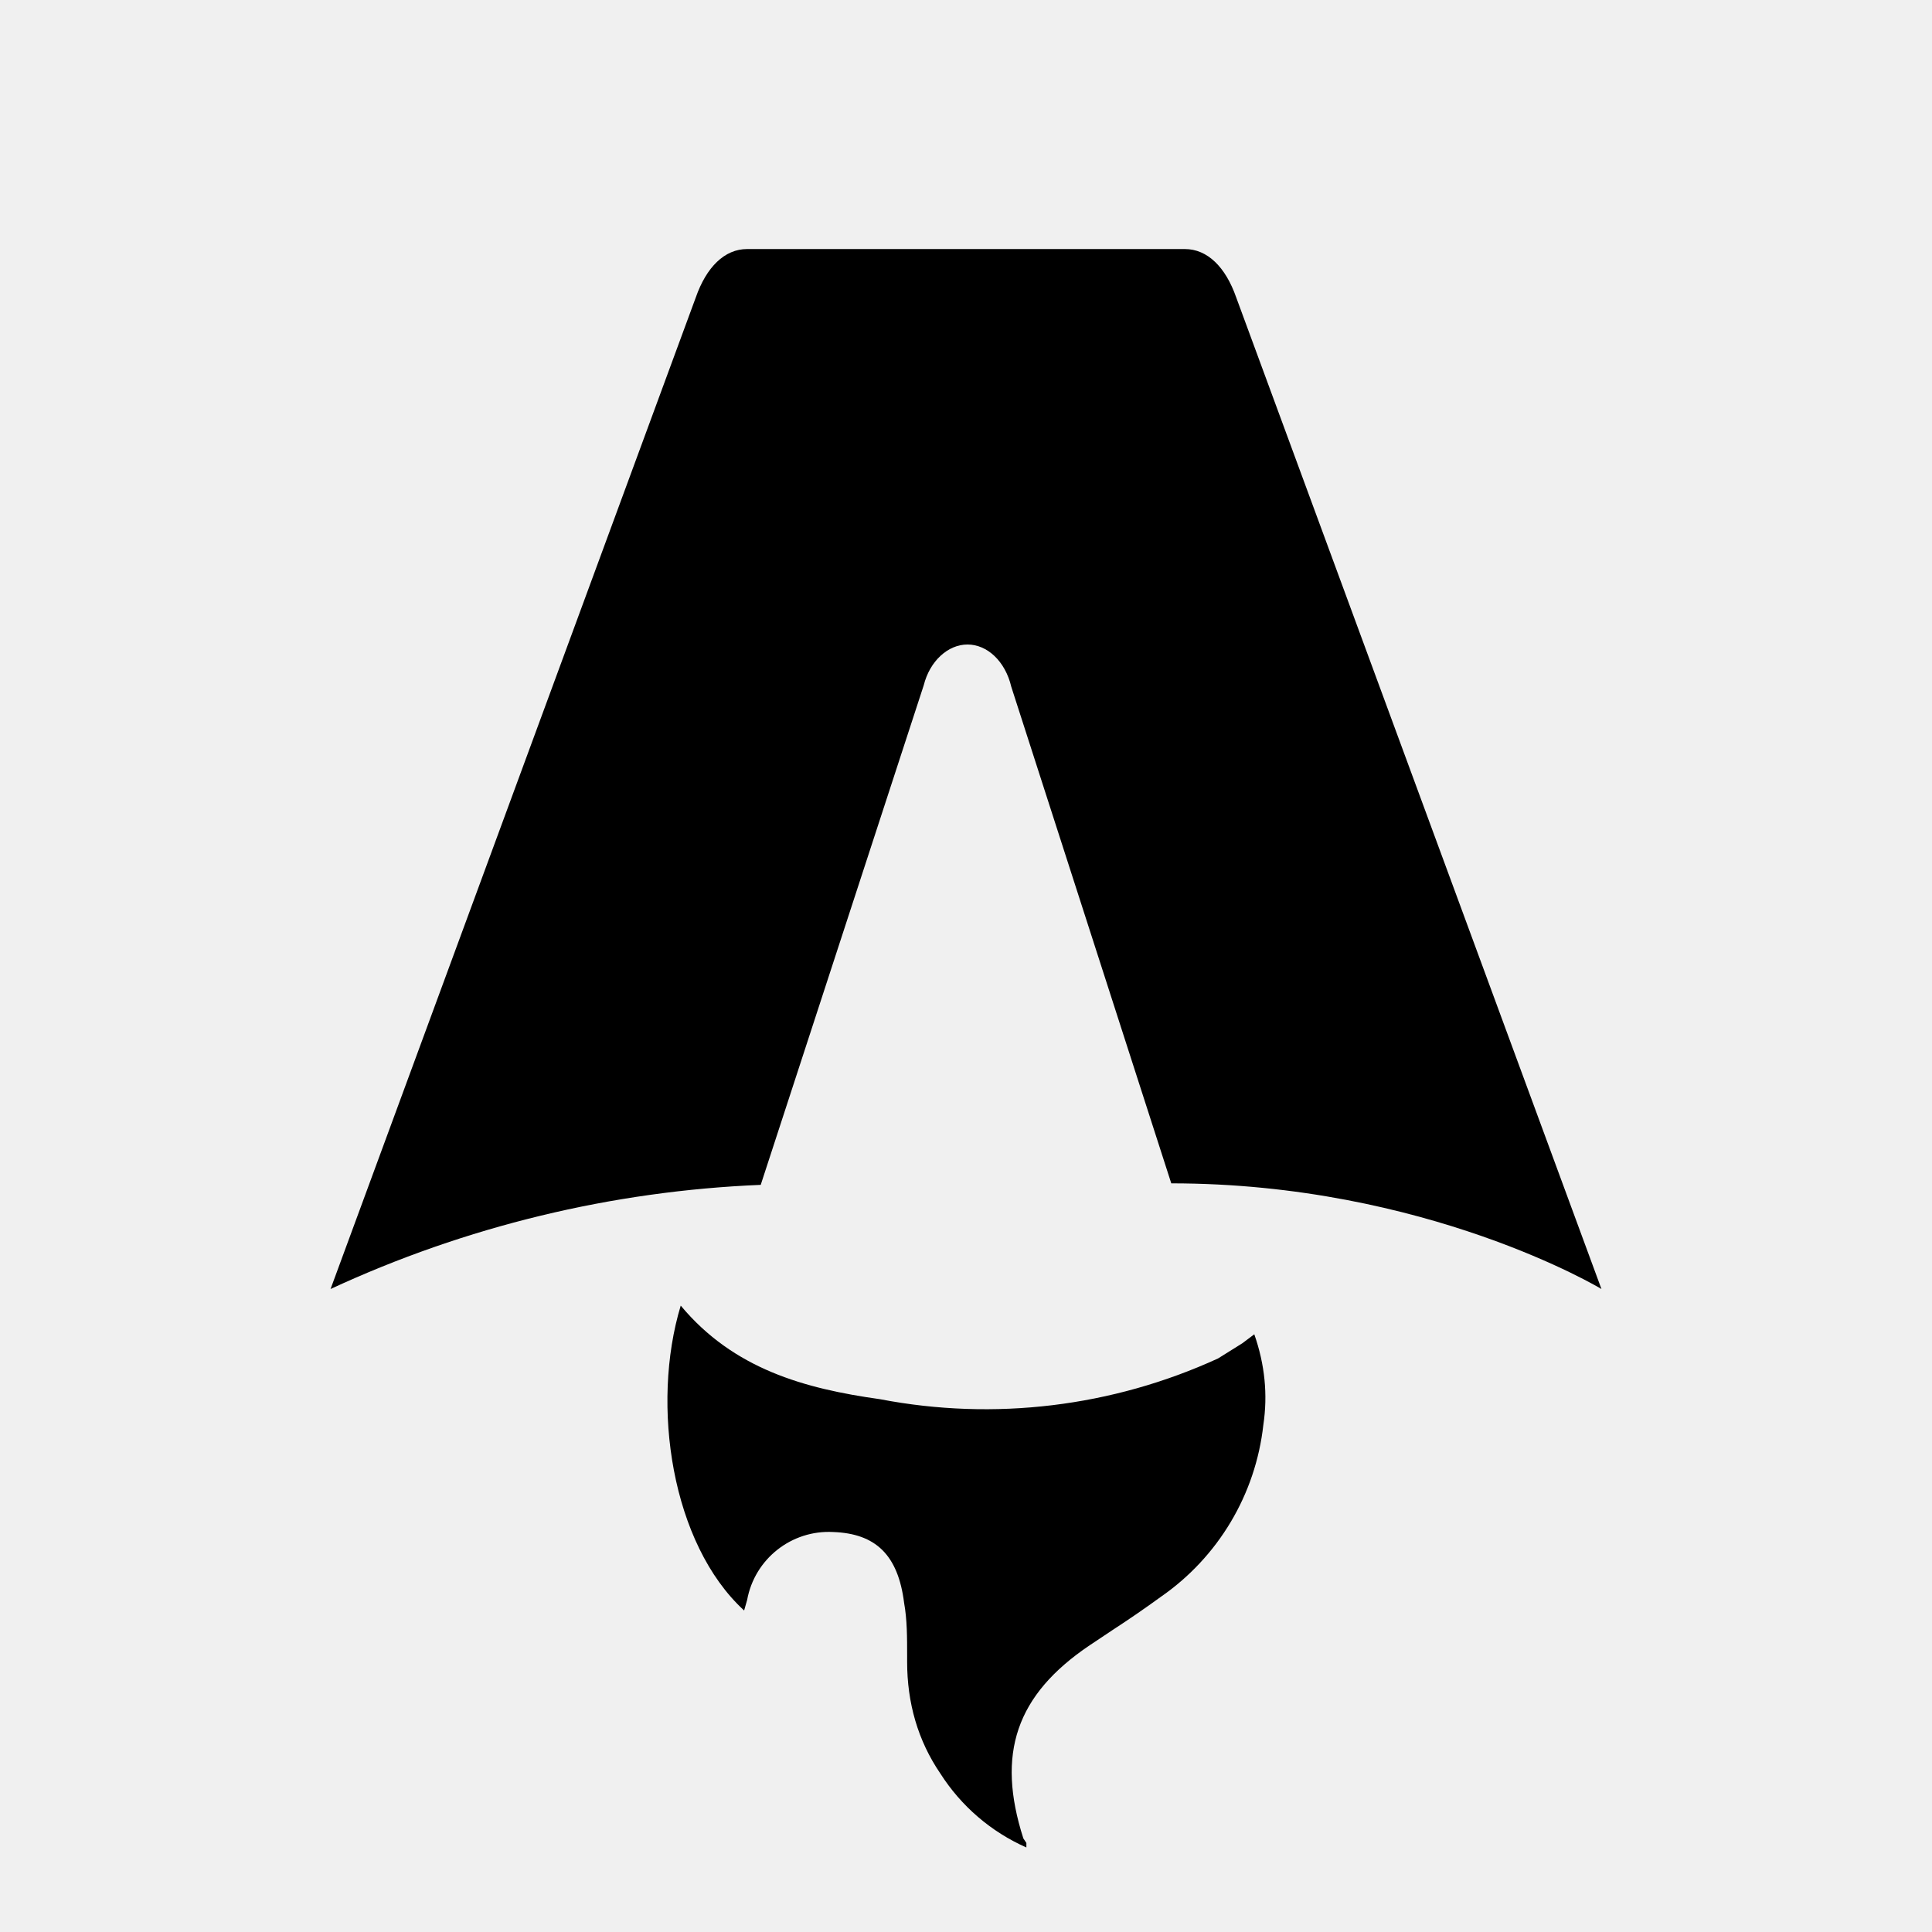
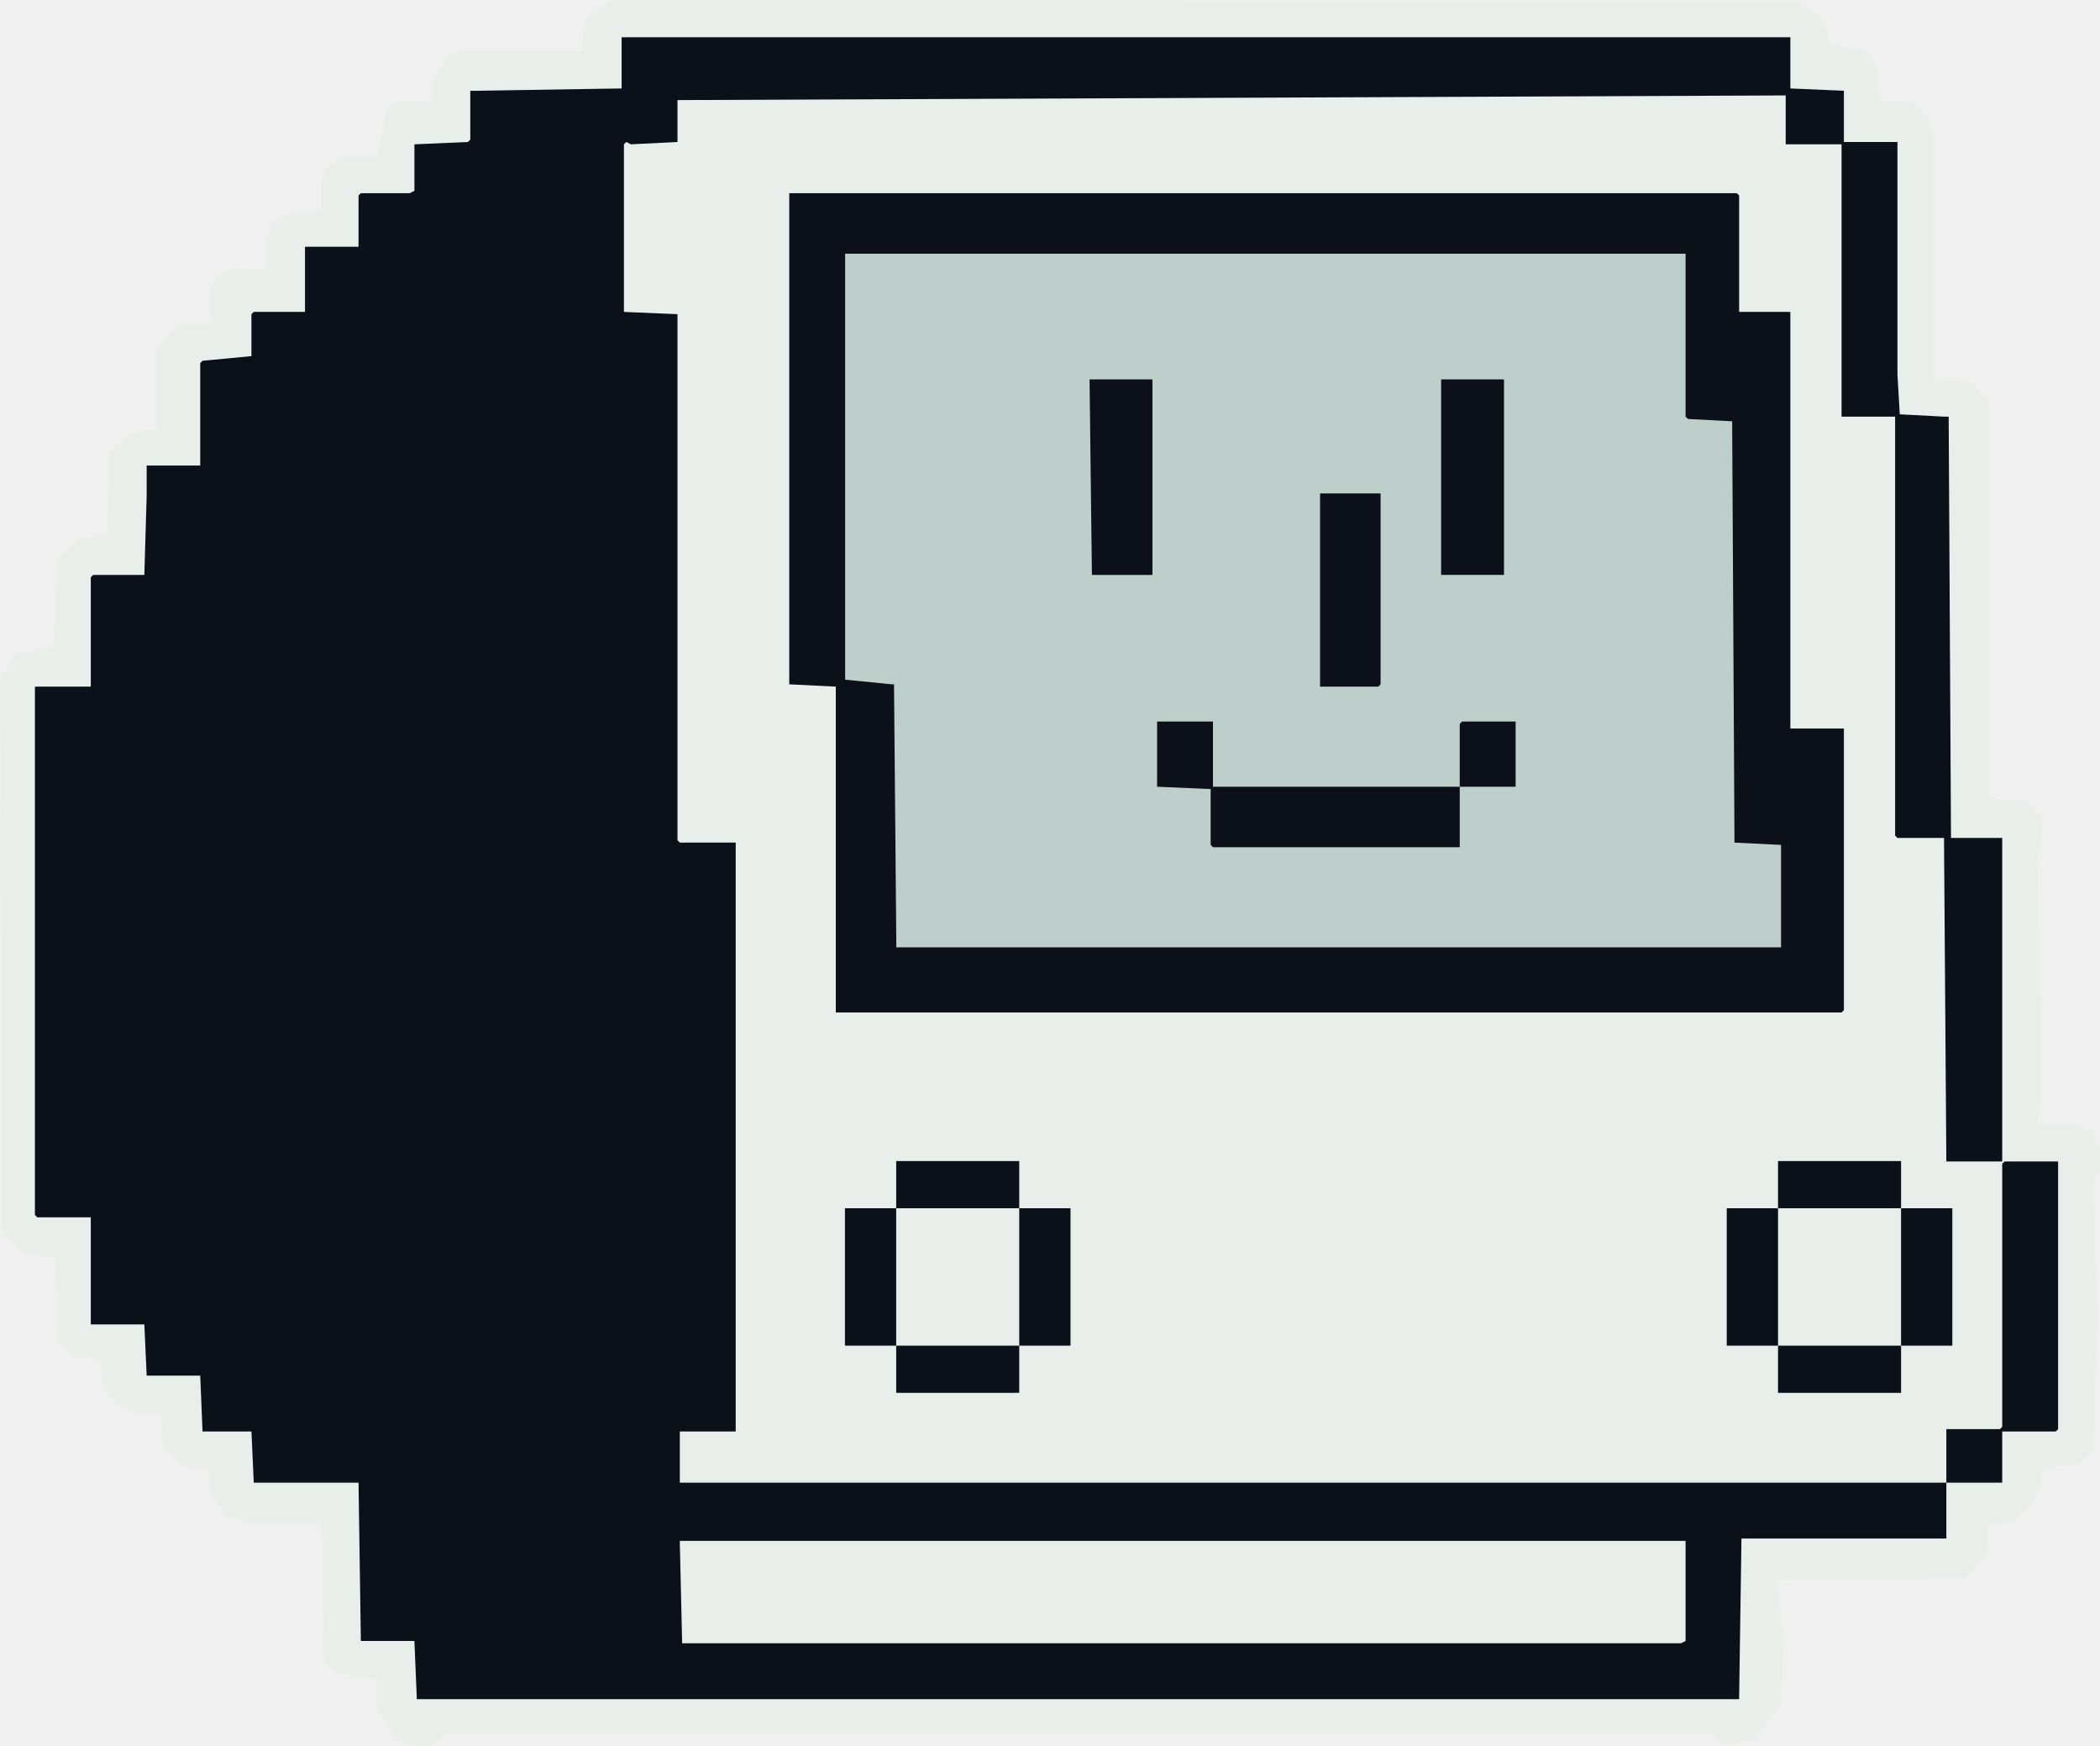
- <svg xmlns="http://www.w3.org/2000/svg" fill="none" viewBox="0 0 128 128">
-   <path d="M50.4 78.5a75.1 75.1 0 0 0-28.5 6.9l24.2-65.7c.7-2 1.9-3.2 3.4-3.2h29c1.5 0 2.7 1.2 3.4 3.2l24.2 65.7s-11.6-7-28.5-7L67 45.5c-.4-1.7-1.6-2.8-2.9-2.8-1.3 0-2.5 1.1-2.9 2.7L50.4 78.5Zm-1.1 28.2Zm-4.2-20.2c-2 6.6-.6 15.8 4.2 20.2a17.5 17.5 0 0 1 .2-.7 5.5 5.5 0 0 1 5.7-4.5c2.8.1 4.3 1.5 4.7 4.7.2 1.1.2 2.3.2 3.5v.4c0 2.7.7 5.2 2.2 7.4a13 13 0 0 0 5.7 4.9v-.3l-.2-.3c-1.8-5.6-.5-9.5 4.4-12.8l1.5-1a73 73 0 0 0 3.2-2.2 16 16 0 0 0 6.8-11.4c.3-2 .1-4-.6-6l-.8.6-1.6 1a37 37 0 0 1-22.4 2.7c-5-.7-9.7-2-13.2-6.2Z" />
-   <style>
-         path { fill: #000; }
-         @media (prefers-color-scheme: dark) {
-             path { fill: #FFF; }
-         }
-     </style>
+ <svg xmlns="http://www.w3.org/2000/svg" width="1024" height="851" viewBox="0 0 1024 851" fill="none">
+   <path d="M877.552 1.135L297.437 0L284.949 10.212L283.814 24.963H224.78L217.969 28.367L211.157 39.713V49.925L196.399 48.791L188.452 53.329L183.911 76.023H168.018L160.071 80.561L156.665 87.369V103.255H141.907L132.825 108.928L129.419 115.736V131.621L113.525 130.487L105.579 135.025L102.173 141.833L103.308 157.719L86.279 158.853L76.062 170.2V208.779L63.574 211.048L53.357 220.125L52.222 260.973L38.599 262.108L28.381 272.32L26.111 315.437L7.947 318.841L0 331.323L1.135 601.373L12.488 611.585L27.246 612.72L28.381 653.568L36.328 661.511L48.816 662.645L49.951 673.992L56.763 684.204L65.845 688.743H78.333L79.468 705.763L89.685 714.84L102.173 715.975L103.308 729.591L110.12 738.668L122.608 743.207H156.665L157.8 809.017L164.612 815.825L183.911 818.095V832.845L192.993 847.596L199.805 851H210.022L217.969 845.327H834.412L841.224 849.865L854.847 848.731L868.47 830.576L869.605 797.671L866.2 770.439L958.155 769.304L968.372 757.957L969.508 743.207L980.86 742.072L989.942 734.129L995.619 723.917V715.975L1013.78 713.705L1020.59 706.897L1022.86 641.087L1020.59 577.545L1024 569.603V559.391L1019.46 551.448L1012.65 548.044H993.348L995.619 532.159L993.348 418.692L996.754 400.537L988.807 390.325L969.508 389.191V196.297L961.561 186.085L942.262 184.951V65.811L939.991 56.733L933.18 49.925L916.151 48.791L915.016 32.905L910.474 24.963L892.31 21.559L887.769 7.943L877.552 1.135Z" fill="#E9EEEB" />
+   <path d="M977.455 566.199L976.319 567.333V568.468V695.551L975.184 696.685H974.049H949.073V722.783H950.208H951.344H976.319V697.82H979.725H980.86H983.131H987.672H989.942H996.754H997.889H999.024H1001.29H1002.43L1003.57 696.685V566.199H977.455Z" fill="#0C1019" />
+   <path d="M384.851 94.177V142.968V300.687V305.225V309.764V330.188V333.592L407.557 334.727V493.58H897.987L899.122 492.445V355.151H873.011V152.045H848.035V95.312L846.9 94.177H458.643H457.508H384.851Z" fill="#0C1019" />
+   <path d="M412.098 331.323L434.803 333.592H435.938L437.073 461.809H868.47V411.884L845.765 410.749L844.63 205.375L823.06 204.24L821.925 203.105V123.679H412.098V331.323Z" fill="#BECFCB" />
+   <path d="M712.94 351.747L711.805 352.881V354.016V382.383V383.517H712.94H737.916H739.051V351.747H712.94Z" fill="#0C1019" />
+   <path d="M564.222 351.747V357.42V364.228V366.497V368.767V383.517L590.333 384.652V410.749V411.884L591.468 413.019H711.805V384.652V383.517H591.468V352.881V351.747H564.222Z" fill="#0C1019" />
+   <path d="M643.69 240.549V241.684V334.727H644.825H670.936H672.071L673.206 333.592V332.457V241.684V240.549H672.071H643.69Z" fill="#0C1019" />
+   <path d="M702.723 184.951V280.263H708.399H709.534H733.375V184.951H717.481H716.346H708.399H704.993H702.723Z" fill="#0C1019" />
+   <path d="M531.299 184.951V186.085L532.435 280.263H533.57H535.84H536.976H538.111H544.922H554.004H561.951V184.951H560.816H559.681H558.545H554.004H551.734H535.84H534.705H532.435H531.299Z" fill="#0C1019" />
+   <path d="M303.113 43.117V18.155H873.011V38.579V43.117L899.122 44.252V69.215H925.233V73.753V91.908V93.043V106.659V107.793V110.063V111.197V119.14V121.409V123.679V125.948V128.217V130.487V131.621V132.756V133.891V139.564V140.699V147.507V152.045V174.739V179.277V180.412V182.681L926.368 201.971L947.938 203.105H950.208L951.344 408.48H976.319V566.199H971.778H949.073L947.938 408.48H943.397H936.585H926.368H925.233L924.098 407.345V203.105H897.987V73.753V70.349H870.741V48.791V46.521L330.359 48.791V52.195V54.464V55.599V64.676V65.811V68.08V69.215L307.654 70.349L305.384 69.215L304.248 70.349V152.045L330.359 153.18V163.392V164.527V200.836V201.971V207.644V209.913V217.856V218.991V234.876V237.145V254.165V255.3V272.32V273.455V274.589V275.724V276.859V279.128V280.263V282.532V291.609V292.744V300.687V301.821V302.956V305.225V309.764V310.899V312.033V313.168V315.437V319.976V325.649V326.784V334.727V335.861V336.996V338.131V344.939V346.073V354.016V358.555V359.689V360.824V361.959V373.305V405.076V406.211V408.48V409.615L331.494 410.749H336.035H338.306H340.576H341.712H345.117H354.2H358.741V697.82H331.494V722.783H949.073V723.917V750.015H849.171L848.035 827.172V828.307H844.63H206.616H203.211V827.172L202.075 799.94H200.94H181.641H177.1H175.965L174.829 722.783H123.743L122.608 697.82H108.984H107.849H99.902H98.767L97.632 670.588H72.656H71.521L70.386 645.625H44.275V593.431H18.164L17.029 592.296V518.543V512.869V511.735V510.6V508.331V507.196V417.557V416.423V334.727H18.164H44.275V333.592V281.397L45.41 280.263H70.386L71.521 241.684V240.549V239.415V237.145V233.741V232.607V228.068V226.933H97.632V177.008L98.767 175.873L122.608 173.604V167.931V153.18L123.743 152.045H148.718V120.275H174.829V95.312L175.965 94.177H181.641H187.317H199.805L202.075 93.043V82.831V70.349L228.186 69.215L229.321 68.08V44.252H230.457H231.592L303.113 43.117Z" fill="#0C1019" />
+   <path d="M331.494 751.149V752.284L332.63 801.075H817.384H818.519H819.654L821.925 799.94V798.805V781.785V777.247V776.112V773.843V771.573V754.553V752.284V751.149H331.494Z" fill="#E9EEEB" />
+   <rect x="412" y="589" width="25" height="67" fill="#0C1019" />
+   <rect x="497" y="589" width="25" height="67" fill="#0C1019" />
+   <rect x="437" y="566" width="60" height="23" fill="#0C1019" />
+   <rect x="437" y="656" width="60" height="23" fill="#0C1019" />
+   <rect x="842" y="589" width="25" height="67" fill="#0C1019" />
+   <rect x="927" y="589" width="25" height="67" fill="#0C1019" />
+   <rect x="867" y="566" width="60" height="23" fill="#0C1019" />
+   <rect x="867" y="656" width="60" height="23" fill="#0C1019" />
</svg>
